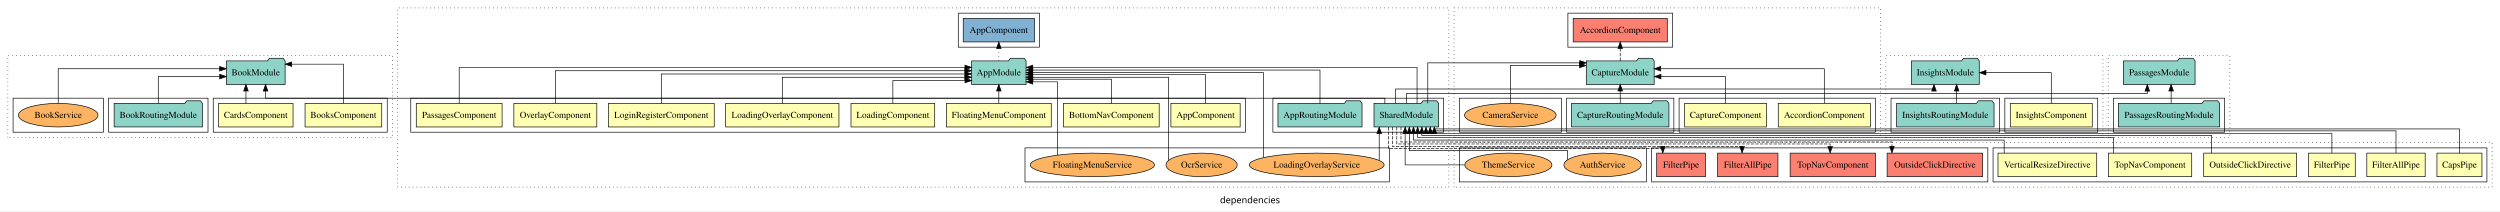
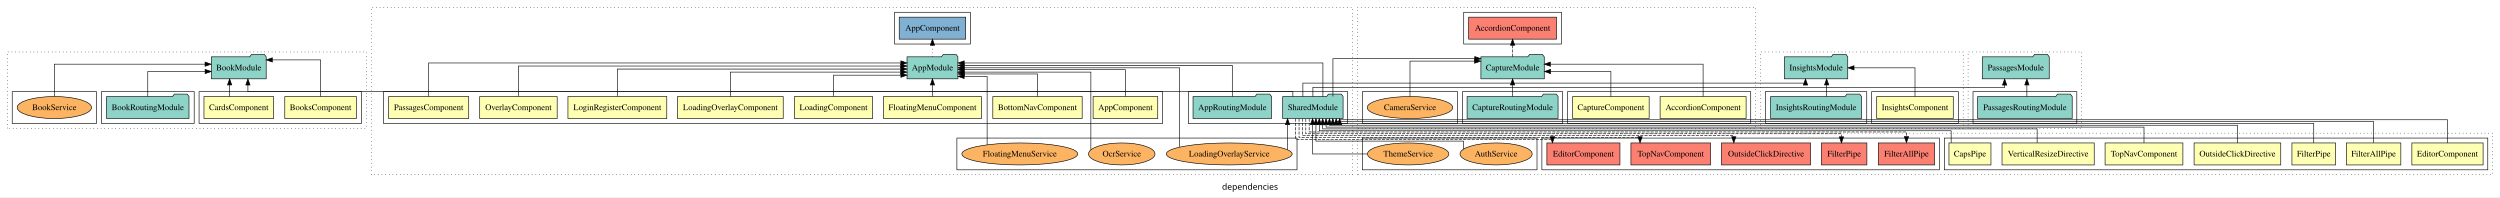
- <svg xmlns="http://www.w3.org/2000/svg" width="3822pt" height="323pt" viewBox="0.00 0.00 3822.00 322.80">
+ <svg xmlns="http://www.w3.org/2000/svg" width="4094pt" height="323pt" viewBox="0.00 0.00 4094.00 322.80">
  <g id="graph0" class="graph" transform="scale(1 1) rotate(0) translate(4 318.8)">
-     <polygon fill="white" stroke="transparent" points="-4,4 -4,-318.8 3818,-318.8 3818,4 -4,4" />
-     <text text-anchor="middle" x="1907" y="-8.2" font-family="sans-serif" font-size="14.00">dependencies</text>
+     <polygon fill="white" stroke="transparent" points="-4,4 -4,-318.8 4090,-318.8 4090,4 -4,4" />
+     <text text-anchor="middle" x="2043" y="-8.2" font-family="sans-serif" font-size="14.00">dependencies</text>
    <g id="clust1" class="cluster">
      <polygon fill="none" stroke="black" stroke-dasharray="1,5" points="604,-32.8 604,-306.8 2211,-306.8 2211,-32.8 604,-32.8" />
    </g>
    <g id="clust2" class="cluster">
      <polygon fill="none" stroke="black" points="624,-116.8 624,-168.8 1900,-168.8 1900,-116.8 624,-116.8" />
    </g>
    <g id="clust11" class="cluster">
      <polygon fill="none" stroke="black" points="1942,-116.8 1942,-168.8 2203,-168.8 2203,-116.8 1942,-116.8" />
    </g>
    <g id="clust13" class="cluster">
      <polygon fill="none" stroke="black" points="1461,-246.8 1461,-298.8 1585,-298.8 1585,-246.8 1461,-246.8" />
    </g>
    <g id="clust14" class="cluster">
      <polygon fill="none" stroke="black" points="1563,-40.8 1563,-92.8 2120,-92.8 2120,-40.8 1563,-40.8" />
    </g>
    <g id="clust21" class="cluster">
      <polygon fill="none" stroke="black" stroke-dasharray="1,5" points="8,-108.8 8,-233.8 596,-233.8 596,-108.8 8,-108.8" />
    </g>
    <g id="clust22" class="cluster">
      <polygon fill="none" stroke="black" points="322,-116.8 322,-168.8 588,-168.8 588,-116.8 322,-116.8" />
    </g>
    <g id="clust25" class="cluster">
      <polygon fill="none" stroke="black" points="162,-116.8 162,-168.8 314,-168.8 314,-116.8 162,-116.8" />
    </g>
    <g id="clust28" class="cluster">
      <polygon fill="none" stroke="black" points="16,-116.8 16,-168.8 154,-168.8 154,-116.8 16,-116.8" />
    </g>
    <g id="clust35" class="cluster">
      <polygon fill="none" stroke="black" stroke-dasharray="1,5" points="2219,-108.8 2219,-306.8 2871,-306.8 2871,-108.8 2219,-108.8" />
    </g>
    <g id="clust36" class="cluster">
      <polygon fill="none" stroke="black" points="2563,-116.8 2563,-168.8 2863,-168.8 2863,-116.8 2563,-116.8" />
    </g>
    <g id="clust39" class="cluster">
      <polygon fill="none" stroke="black" points="2391,-116.8 2391,-168.8 2555,-168.8 2555,-116.8 2391,-116.8" />
    </g>
    <g id="clust40" class="cluster">
      <polygon fill="none" stroke="black" points="2393,-246.8 2393,-298.8 2553,-298.8 2553,-246.8 2393,-246.8" />
    </g>
    <g id="clust42" class="cluster">
      <polygon fill="none" stroke="black" points="2227,-116.8 2227,-168.8 2383,-168.8 2383,-116.8 2227,-116.8" />
    </g>
    <g id="clust49" class="cluster">
      <polygon fill="none" stroke="black" stroke-dasharray="1,5" points="2879,-108.8 2879,-233.8 3211,-233.8 3211,-108.8 2879,-108.8" />
    </g>
    <g id="clust50" class="cluster">
      <polygon fill="none" stroke="black" points="3061,-116.8 3061,-168.8 3203,-168.8 3203,-116.8 3061,-116.8" />
    </g>
    <g id="clust52" class="cluster">
      <polygon fill="none" stroke="black" points="2887,-116.8 2887,-168.8 3053,-168.8 3053,-116.8 2887,-116.8" />
    </g>
    <g id="clust62" class="cluster">
      <polygon fill="none" stroke="black" stroke-dasharray="1,5" points="3219,-108.8 3219,-233.8 3405,-233.8 3405,-108.8 3219,-108.8" />
    </g>
    <g id="clust64" class="cluster">
      <polygon fill="none" stroke="black" points="3227,-116.8 3227,-168.8 3397,-168.8 3397,-116.8 3227,-116.8" />
    </g>
    <g id="clust74" class="cluster">
-       <polygon fill="none" stroke="black" stroke-dasharray="1,5" points="2219,-32.8 2219,-100.8 3806,-100.8 3806,-32.8 2219,-32.8" />
+       <polygon fill="none" stroke="black" stroke-dasharray="1,5" points="2219,-32.8 2219,-100.8 4078,-100.8 4078,-32.8 2219,-32.8" />
    </g>
    <g id="clust75" class="cluster">
-       <polygon fill="none" stroke="black" points="3043,-40.8 3043,-92.8 3798,-92.8 3798,-40.8 3043,-40.8" />
-     </g>
-     <g id="clust83" class="cluster">
-       <polygon fill="none" stroke="black" points="2521,-40.8 2521,-92.8 3035,-92.8 3035,-40.8 2521,-40.8" />
-     </g>
-     <g id="clust85" class="cluster">
+       <polygon fill="none" stroke="black" points="3180,-40.8 3180,-92.8 4070,-92.8 4070,-40.8 3180,-40.8" />
+     </g>
+     <g id="clust84" class="cluster">
+       <polygon fill="none" stroke="black" points="2521,-40.8 2521,-92.8 3172,-92.8 3172,-40.8 2521,-40.8" />
+     </g>
+     <g id="clust86" class="cluster">
      <polygon fill="none" stroke="black" points="2227,-40.8 2227,-92.8 2513,-92.8 2513,-40.8 2227,-40.8" />
    </g>
    <g id="node1" class="node">
      <polygon fill="#ffffb3" stroke="black" points="1891.94,-160.8 1786.06,-160.8 1786.06,-124.8 1891.94,-124.8 1891.94,-160.8" />
      <text text-anchor="middle" x="1839" y="-138.6" font-family="Times,serif" font-size="14.00">AppComponent</text>
    </g>
    <g id="node9" class="node">
      <polygon fill="#8dd3c7" stroke="black" points="1564.66,-225.8 1561.66,-229.8 1540.66,-229.8 1537.66,-225.8 1481.34,-225.8 1481.34,-189.8 1564.66,-189.8 1564.66,-225.8" />
      <text text-anchor="middle" x="1523" y="-203.6" font-family="Times,serif" font-size="14.00">AppModule</text>
    </g>
    <g id="edge1" class="edge">
      <path fill="none" stroke="black" d="M1839,-161.07C1839,-179.36 1839,-204.8 1839,-204.8 1839,-204.8 1574.96,-204.8 1574.96,-204.8" />
      <polygon fill="black" stroke="black" points="1574.96,-201.3 1564.96,-204.8 1574.96,-208.3 1574.96,-201.3" />
    </g>
    <g id="node2" class="node">
      <polygon fill="#ffffb3" stroke="black" points="1768.16,-160.8 1621.84,-160.8 1621.84,-124.8 1768.16,-124.8 1768.16,-160.8" />
      <text text-anchor="middle" x="1695" y="-138.6" font-family="Times,serif" font-size="14.00">BottomNavComponent</text>
    </g>
    <g id="edge2" class="edge">
      <path fill="none" stroke="black" d="M1695,-160.81C1695,-176.85 1695,-197.8 1695,-197.8 1695,-197.8 1575.08,-197.8 1575.08,-197.8" />
      <polygon fill="black" stroke="black" points="1575.08,-194.3 1565.08,-197.8 1575.08,-201.3 1575.08,-194.3" />
    </g>
    <g id="node3" class="node">
      <polygon fill="#ffffb3" stroke="black" points="1603.16,-160.8 1442.84,-160.8 1442.84,-124.8 1603.16,-124.8 1603.16,-160.8" />
      <text text-anchor="middle" x="1523" y="-138.6" font-family="Times,serif" font-size="14.00">FloatingMenuComponent</text>
    </g>
    <g id="edge3" class="edge">
      <path fill="none" stroke="black" d="M1523,-160.91C1523,-160.91 1523,-179.79 1523,-179.79" />
      <polygon fill="black" stroke="black" points="1519.5,-179.79 1523,-189.79 1526.5,-179.79 1519.5,-179.79" />
    </g>
    <g id="node4" class="node">
      <polygon fill="#ffffb3" stroke="black" points="1424.99,-160.8 1297.01,-160.8 1297.01,-124.8 1424.99,-124.8 1424.99,-160.8" />
      <text text-anchor="middle" x="1361" y="-138.6" font-family="Times,serif" font-size="14.00">LoadingComponent</text>
    </g>
    <g id="edge4" class="edge">
      <path fill="none" stroke="black" d="M1361,-161.04C1361,-176.37 1361,-195.8 1361,-195.8 1361,-195.8 1471.28,-195.8 1471.28,-195.8" />
      <polygon fill="black" stroke="black" points="1471.28,-199.3 1481.28,-195.8 1471.28,-192.3 1471.28,-199.3" />
    </g>
    <g id="node5" class="node">
      <polygon fill="#ffffb3" stroke="black" points="1278.58,-160.8 1105.42,-160.8 1105.42,-124.8 1278.58,-124.8 1278.58,-160.8" />
      <text text-anchor="middle" x="1192" y="-138.6" font-family="Times,serif" font-size="14.00">LoadingOverlayComponent</text>
    </g>
    <g id="edge5" class="edge">
      <path fill="none" stroke="black" d="M1192,-160.83C1192,-177.86 1192,-200.8 1192,-200.8 1192,-200.8 1471.08,-200.8 1471.08,-200.8" />
      <polygon fill="black" stroke="black" points="1471.08,-204.3 1481.08,-200.8 1471.08,-197.3 1471.08,-204.3" />
    </g>
    <g id="node6" class="node">
      <polygon fill="#ffffb3" stroke="black" points="1087.93,-160.8 926.07,-160.8 926.07,-124.8 1087.93,-124.8 1087.93,-160.8" />
      <text text-anchor="middle" x="1007" y="-138.6" font-family="Times,serif" font-size="14.00">LoginRegisterComponent</text>
    </g>
    <g id="edge6" class="edge">
      <path fill="none" stroke="black" d="M1007,-161.02C1007,-179.63 1007,-205.8 1007,-205.8 1007,-205.8 1471.21,-205.8 1471.21,-205.8" />
      <polygon fill="black" stroke="black" points="1471.21,-209.3 1481.21,-205.8 1471.21,-202.3 1471.21,-209.3" />
    </g>
    <g id="node7" class="node">
      <polygon fill="#ffffb3" stroke="black" points="908.42,-160.8 781.58,-160.8 781.58,-124.8 908.42,-124.8 908.42,-160.8" />
      <text text-anchor="middle" x="845" y="-138.6" font-family="Times,serif" font-size="14.00">OverlayComponent</text>
    </g>
    <g id="edge7" class="edge">
      <path fill="none" stroke="black" d="M845,-161.02C845,-181.17 845,-210.8 845,-210.8 845,-210.8 1471.1,-210.8 1471.1,-210.8" />
      <polygon fill="black" stroke="black" points="1471.1,-214.3 1481.1,-210.8 1471.1,-207.3 1471.1,-214.3" />
    </g>
    <g id="node8" class="node">
      <polygon fill="#ffffb3" stroke="black" points="763.6,-160.8 632.4,-160.8 632.4,-124.8 763.6,-124.8 763.6,-160.8" />
      <text text-anchor="middle" x="698" y="-138.6" font-family="Times,serif" font-size="14.00">PassagesComponent</text>
    </g>
    <g id="edge8" class="edge">
      <path fill="none" stroke="black" d="M698,-160.84C698,-182.46 698,-215.8 698,-215.8 698,-215.8 1471.24,-215.8 1471.24,-215.8" />
      <polygon fill="black" stroke="black" points="1471.24,-219.3 1481.24,-215.8 1471.24,-212.3 1471.24,-219.3" />
    </g>
    <g id="node12" class="node">
      <polygon fill="#80b1d3" stroke="black" points="1577.44,-290.8 1468.56,-290.8 1468.56,-254.8 1577.44,-254.8 1577.44,-290.8" />
      <text text-anchor="middle" x="1523" y="-268.6" font-family="Times,serif" font-size="14.00">AppComponent </text>
    </g>
    <g id="edge11" class="edge">
      <path fill="none" stroke="black" stroke-dasharray="1,5" d="M1523,-225.91C1523,-225.91 1523,-244.79 1523,-244.79" />
      <polygon fill="black" stroke="black" points="1519.5,-244.79 1523,-254.79 1526.5,-244.79 1519.5,-244.79" />
    </g>
    <g id="node10" class="node">
      <polygon fill="#8dd3c7" stroke="black" points="2078.28,-160.8 2075.28,-164.8 2054.28,-164.8 2051.28,-160.8 1949.72,-160.8 1949.72,-124.8 2078.28,-124.8 2078.28,-160.8" />
      <text text-anchor="middle" x="2014" y="-138.6" font-family="Times,serif" font-size="14.00">AppRoutingModule</text>
    </g>
    <g id="edge9" class="edge">
      <path fill="none" stroke="black" d="M2014,-160.93C2014,-181.37 2014,-211.8 2014,-211.8 2014,-211.8 1574.86,-211.8 1574.86,-211.8" />
      <polygon fill="black" stroke="black" points="1574.86,-208.3 1564.86,-211.8 1574.86,-215.3 1574.86,-208.3" />
    </g>
    <g id="node11" class="node">
      <polygon fill="#8dd3c7" stroke="black" points="2195.43,-160.8 2192.43,-164.8 2171.43,-164.8 2168.43,-160.8 2096.57,-160.8 2096.57,-124.8 2195.43,-124.8 2195.43,-160.8" />
      <text text-anchor="middle" x="2146" y="-138.6" font-family="Times,serif" font-size="14.00">SharedModule</text>
    </g>
    <g id="edge10" class="edge">
      <path fill="none" stroke="black" d="M2162.4,-160.84C2162.4,-182.46 2162.4,-215.8 2162.4,-215.8 2162.4,-215.8 1574.95,-215.8 1574.95,-215.8" />
      <polygon fill="black" stroke="black" points="1574.95,-212.3 1564.95,-215.8 1574.95,-219.3 1574.95,-212.3" />
    </g>
    <g id="node18" class="node">
      <polygon fill="#8dd3c7" stroke="black" points="431.89,-225.8 428.89,-229.8 407.89,-229.8 404.89,-225.8 342.11,-225.8 342.11,-189.8 431.89,-189.8 431.89,-225.8" />
      <text text-anchor="middle" x="387" y="-203.6" font-family="Times,serif" font-size="14.00">BookModule</text>
    </g>
    <g id="edge18" class="edge">
      <path fill="none" stroke="black" d="M2113.19,-160.86C2113.19,-165.29 2113.19,-168.8 2113.19,-168.8 2113.19,-168.8 401.98,-168.8 401.98,-168.8 401.98,-168.8 401.98,-179.67 401.98,-179.67" />
      <polygon fill="black" stroke="black" points="398.48,-179.67 401.98,-189.67 405.48,-179.67 398.48,-179.67" />
    </g>
    <g id="node23" class="node">
      <polygon fill="#8dd3c7" stroke="black" points="2524.87,-225.8 2521.87,-229.8 2500.87,-229.8 2497.87,-225.8 2421.13,-225.8 2421.13,-189.8 2524.87,-189.8 2524.87,-225.8" />
      <text text-anchor="middle" x="2473" y="-203.6" font-family="Times,serif" font-size="14.00">CaptureModule</text>
    </g>
    <g id="edge23" class="edge">
      <path fill="none" stroke="black" d="M2178.81,-160.95C2178.81,-184.56 2178.81,-222.8 2178.81,-222.8 2178.81,-222.8 2411.08,-222.8 2411.08,-222.8" />
      <polygon fill="black" stroke="black" points="2411.08,-226.3 2421.08,-222.8 2411.08,-219.3 2411.08,-226.3" />
    </g>
    <g id="node28" class="node">
      <polygon fill="#8dd3c7" stroke="black" points="3021.89,-225.8 3018.89,-229.8 2997.89,-229.8 2994.89,-225.8 2918.11,-225.8 2918.11,-189.8 3021.89,-189.8 3021.89,-225.8" />
      <text text-anchor="middle" x="2970" y="-203.6" font-family="Times,serif" font-size="14.00">InsightsModule</text>
    </g>
    <g id="edge28" class="edge">
      <path fill="none" stroke="black" d="M2129.6,-160.93C2129.6,-171.51 2129.6,-182.8 2129.6,-182.8 2129.6,-182.8 2952.69,-182.8 2952.69,-182.8 2952.69,-182.8 2952.69,-183.48 2952.69,-183.48" />
      <polygon fill="black" stroke="black" points="2949.19,-179.63 2952.69,-189.63 2956.19,-179.63 2949.19,-179.63" />
    </g>
    <g id="node31" class="node">
      <polygon fill="#8dd3c7" stroke="black" points="3351.82,-225.8 3348.82,-229.8 3327.82,-229.8 3324.82,-225.8 3242.18,-225.8 3242.18,-189.8 3351.82,-189.8 3351.82,-225.8" />
      <text text-anchor="middle" x="3297" y="-203.6" font-family="Times,serif" font-size="14.00">PassagesModule</text>
    </g>
    <g id="edge30" class="edge">
      <path fill="none" stroke="black" d="M2146,-160.84C2146,-168.55 2146,-175.8 2146,-175.8 2146,-175.8 3278.78,-175.8 3278.78,-175.8 3278.78,-175.8 3278.78,-179.56 3278.78,-179.56" />
      <polygon fill="black" stroke="black" points="3275.28,-179.56 3278.78,-189.56 3282.28,-179.56 3275.28,-179.56" />
    </g>
-     <g id="node38" class="node">
-       <polygon fill="#fb8072" stroke="black" points="2714.11,-84.8 2621.89,-84.8 2621.89,-48.8 2714.11,-48.8 2714.11,-84.8" />
-       <text text-anchor="middle" x="2668" y="-62.6" font-family="Times,serif" font-size="14.00">FilterAllPipe </text>
-     </g>
-     <g id="edge37" class="edge">
-       <path fill="none" stroke="black" stroke-dasharray="5,2" d="M2125.04,-124.65C2125.04,-111.06 2125.04,-94.8 2125.04,-94.8 2125.04,-94.8 2659.26,-94.8 2659.26,-94.8 2659.26,-94.8 2659.26,-93.82 2659.26,-93.82" />
-       <polygon fill="black" stroke="black" points="2662.76,-95.01 2659.26,-85.01 2655.76,-95.01 2662.76,-95.01" />
-     </g>
    <g id="node39" class="node">
-       <polygon fill="#fb8072" stroke="black" points="2603.22,-84.8 2528.78,-84.8 2528.78,-48.8 2603.22,-48.8 2603.22,-84.8" />
-       <text text-anchor="middle" x="2566" y="-62.6" font-family="Times,serif" font-size="14.00">FilterPipe </text>
+       <polygon fill="#fb8072" stroke="black" points="2648.82,-84.8 2529.18,-84.8 2529.18,-48.8 2648.82,-48.8 2648.82,-84.8" />
+       <text text-anchor="middle" x="2589" y="-62.6" font-family="Times,serif" font-size="14.00">EditorComponent </text>
    </g>
    <g id="edge38" class="edge">
-       <path fill="none" stroke="black" stroke-dasharray="5,2" d="M2118.66,-124.68C2118.66,-110.02 2118.66,-91.8 2118.66,-91.8 2118.66,-91.8 2538.07,-91.8 2538.07,-91.8 2538.07,-91.8 2538.07,-91.12 2538.07,-91.12" />
-       <polygon fill="black" stroke="black" points="2541.57,-94.97 2538.07,-84.97 2534.57,-94.97 2541.57,-94.97" />
+       <path fill="none" stroke="black" stroke-dasharray="5,2" d="M2117.81,-124.61C2117.81,-109.62 2117.81,-90.8 2117.81,-90.8 2117.81,-90.8 2538.29,-90.8 2538.29,-90.8 2538.29,-90.8 2538.29,-90.22 2538.29,-90.22" />
+       <polygon fill="black" stroke="black" points="2541.79,-94.99 2538.29,-84.99 2534.79,-94.99 2541.79,-94.99" />
    </g>
    <g id="node40" class="node">
-       <polygon fill="#fb8072" stroke="black" points="3026.97,-84.8 2881.03,-84.8 2881.03,-48.8 3026.97,-48.8 3026.97,-84.8" />
-       <text text-anchor="middle" x="2954" y="-62.6" font-family="Times,serif" font-size="14.00">OutsideClickDirective </text>
+       <polygon fill="#fb8072" stroke="black" points="3164.11,-84.8 3071.89,-84.8 3071.89,-48.8 3164.11,-48.8 3164.11,-84.8" />
+       <text text-anchor="middle" x="3118" y="-62.6" font-family="Times,serif" font-size="14.00">FilterAllPipe </text>
    </g>
    <g id="edge39" class="edge">
-       <path fill="none" stroke="black" stroke-dasharray="5,2" d="M2137.8,-124.7C2137.8,-113.71 2137.8,-101.8 2137.8,-101.8 2137.8,-101.8 2888.38,-101.8 2888.38,-101.8 2888.38,-101.8 2888.38,-95.12 2888.38,-95.12" />
-       <polygon fill="black" stroke="black" points="2891.88,-95.12 2888.38,-85.12 2884.88,-95.12 2891.88,-95.12" />
+       <path fill="none" stroke="black" stroke-dasharray="5,2" d="M2139.92,-124.67C2139.92,-114.09 2139.92,-102.8 2139.92,-102.8 2139.92,-102.8 3118,-102.8 3118,-102.8 3118,-102.8 3118,-95.22 3118,-95.22" />
+       <polygon fill="black" stroke="black" points="3121.5,-95.22 3118,-85.22 3114.5,-95.22 3121.5,-95.22" />
    </g>
    <g id="node41" class="node">
-       <polygon fill="#fb8072" stroke="black" points="2863.21,-84.8 2732.79,-84.8 2732.79,-48.8 2863.21,-48.8 2863.21,-84.8" />
-       <text text-anchor="middle" x="2798" y="-62.6" font-family="Times,serif" font-size="14.00">TopNavComponent </text>
+       <polygon fill="#fb8072" stroke="black" points="3053.22,-84.8 2978.78,-84.8 2978.78,-48.8 3053.22,-48.8 3053.22,-84.8" />
+       <text text-anchor="middle" x="3016" y="-62.6" font-family="Times,serif" font-size="14.00">FilterPipe </text>
    </g>
    <g id="edge40" class="edge">
-       <path fill="none" stroke="black" stroke-dasharray="5,2" d="M2131.42,-124.65C2131.42,-112.53 2131.42,-98.8 2131.42,-98.8 2131.42,-98.8 2793.93,-98.8 2793.93,-98.8 2793.93,-98.8 2793.93,-95.04 2793.93,-95.04" />
-       <polygon fill="black" stroke="black" points="2797.43,-95.04 2793.93,-85.04 2790.43,-95.04 2797.43,-95.04" />
+       <path fill="none" stroke="black" stroke-dasharray="5,2" d="M2134.39,-124.31C2134.39,-112.66 2134.39,-99.8 2134.39,-99.8 2134.39,-99.8 3011.57,-99.8 3011.57,-99.8 3011.57,-99.8 3011.57,-94.84 3011.57,-94.84" />
+       <polygon fill="black" stroke="black" points="3015.07,-94.84 3011.57,-84.84 3008.07,-94.84 3015.07,-94.84" />
+     </g>
+     <g id="node42" class="node">
+       <polygon fill="#fb8072" stroke="black" points="2960.97,-84.8 2815.03,-84.8 2815.03,-48.8 2960.97,-48.8 2960.97,-84.8" />
+       <text text-anchor="middle" x="2888" y="-62.6" font-family="Times,serif" font-size="14.00">OutsideClickDirective </text>
+     </g>
+     <g id="edge41" class="edge">
+       <path fill="none" stroke="black" stroke-dasharray="5,2" d="M2128.86,-124.62C2128.86,-111.76 2128.86,-96.8 2128.86,-96.8 2128.86,-96.8 2835.24,-96.8 2835.24,-96.8 2835.24,-96.8 2835.24,-94.94 2835.24,-94.94" />
+       <polygon fill="black" stroke="black" points="2838.74,-94.94 2835.24,-84.94 2831.74,-94.94 2838.74,-94.94" />
+     </g>
+     <g id="node43" class="node">
+       <polygon fill="#fb8072" stroke="black" points="2797.21,-84.8 2666.79,-84.8 2666.79,-48.8 2797.21,-48.8 2797.21,-84.8" />
+       <text text-anchor="middle" x="2732" y="-62.6" font-family="Times,serif" font-size="14.00">TopNavComponent </text>
+     </g>
+     <g id="edge42" class="edge">
+       <path fill="none" stroke="black" stroke-dasharray="5,2" d="M2123.34,-124.55C2123.34,-110.62 2123.34,-93.8 2123.34,-93.8 2123.34,-93.8 2681.74,-93.8 2681.74,-93.8 2681.74,-93.8 2681.74,-92.92 2681.74,-92.92" />
+       <polygon fill="black" stroke="black" points="2685.24,-94.96 2681.74,-84.96 2678.24,-94.96 2685.24,-94.96" />
    </g>
    <g id="node13" class="node">
      <ellipse fill="#fdb462" stroke="black" cx="1666" cy="-66.8" rx="94.93" ry="18" />
      <text text-anchor="middle" x="1666" y="-62.6" font-family="Times,serif" font-size="14.00">FloatingMenuService</text>
    </g>
    <g id="edge12" class="edge">
      <path fill="none" stroke="black" d="M1612.5,-81.87C1612.5,-115.51 1612.5,-193.8 1612.5,-193.8 1612.5,-193.8 1574.87,-193.8 1574.87,-193.8" />
      <polygon fill="black" stroke="black" points="1574.87,-190.3 1564.87,-193.8 1574.87,-197.3 1574.87,-190.3" />
    </g>
    <g id="node14" class="node">
      <ellipse fill="#fdb462" stroke="black" cx="2009" cy="-66.8" rx="103.06" ry="18" />
      <text text-anchor="middle" x="2009" y="-62.6" font-family="Times,serif" font-size="14.00">LoadingOverlayService</text>
    </g>
    <g id="edge13" class="edge">
      <path fill="none" stroke="black" d="M1927.67,-78.34C1927.67,-112.01 1927.67,-207.8 1927.67,-207.8 1927.67,-207.8 1574.78,-207.8 1574.78,-207.8" />
      <polygon fill="black" stroke="black" points="1574.78,-204.3 1564.78,-207.8 1574.78,-211.3 1574.78,-204.3" />
    </g>
-     <g id="edge42" class="edge">
+     <g id="edge44" class="edge">
      <path fill="none" stroke="black" d="M2104.53,-73.81C2104.53,-73.81 2104.53,-114.69 2104.53,-114.69" />
      <polygon fill="black" stroke="black" points="2101.03,-114.69 2104.53,-124.69 2108.03,-114.69 2101.03,-114.69" />
    </g>
    <g id="node15" class="node">
      <ellipse fill="#fdb462" stroke="black" cx="1833" cy="-66.8" rx="54.44" ry="18" />
      <text text-anchor="middle" x="1833" y="-62.6" font-family="Times,serif" font-size="14.00">OcrService</text>
    </g>
    <g id="edge14" class="edge">
      <path fill="none" stroke="black" d="M1782.41,-73.63C1782.41,-100.94 1782.41,-200.8 1782.41,-200.8 1782.41,-200.8 1574.68,-200.8 1574.68,-200.8" />
      <polygon fill="black" stroke="black" points="1574.68,-197.3 1564.68,-200.8 1574.68,-204.3 1574.68,-197.3" />
    </g>
    <g id="node16" class="node">
      <polygon fill="#ffffb3" stroke="black" points="579.62,-160.8 462.38,-160.8 462.38,-124.8 579.62,-124.8 579.62,-160.8" />
      <text text-anchor="middle" x="521" y="-138.6" font-family="Times,serif" font-size="14.00">BooksComponent</text>
    </g>
    <g id="edge15" class="edge">
      <path fill="none" stroke="black" d="M521,-160.89C521,-183.93 521,-220.8 521,-220.8 521,-220.8 441.99,-220.8 441.99,-220.8" />
      <polygon fill="black" stroke="black" points="441.99,-217.3 431.99,-220.8 441.99,-224.3 441.99,-217.3" />
    </g>
    <g id="node17" class="node">
      <polygon fill="#ffffb3" stroke="black" points="443.99,-160.8 330.01,-160.8 330.01,-124.8 443.99,-124.8 443.99,-160.8" />
      <text text-anchor="middle" x="387" y="-138.6" font-family="Times,serif" font-size="14.00">CardsComponent</text>
    </g>
    <g id="edge16" class="edge">
      <path fill="none" stroke="black" d="M372.02,-160.91C372.02,-160.91 372.02,-179.79 372.02,-179.79" />
      <polygon fill="black" stroke="black" points="368.52,-179.79 372.02,-189.79 375.52,-179.79 368.52,-179.79" />
    </g>
    <g id="node19" class="node">
      <polygon fill="#8dd3c7" stroke="black" points="305.51,-160.8 302.51,-164.8 281.51,-164.8 278.51,-160.8 170.49,-160.8 170.49,-124.8 305.51,-124.8 305.51,-160.8" />
      <text text-anchor="middle" x="238" y="-138.6" font-family="Times,serif" font-size="14.00">BookRoutingModule</text>
    </g>
    <g id="edge17" class="edge">
      <path fill="none" stroke="black" d="M238,-160.82C238,-178.17 238,-201.8 238,-201.8 238,-201.8 331.89,-201.8 331.89,-201.8" />
      <polygon fill="black" stroke="black" points="331.89,-205.3 341.89,-201.8 331.89,-198.3 331.89,-205.3" />
    </g>
    <g id="node20" class="node">
      <ellipse fill="#fdb462" stroke="black" cx="85" cy="-142.8" rx="60.84" ry="18" />
      <text text-anchor="middle" x="85" y="-138.6" font-family="Times,serif" font-size="14.00">BookService</text>
    </g>
    <g id="edge19" class="edge">
      <path fill="none" stroke="black" d="M85,-161.08C85,-182.12 85,-213.8 85,-213.8 85,-213.8 331.79,-213.8 331.79,-213.8" />
      <polygon fill="black" stroke="black" points="331.79,-217.3 341.79,-213.8 331.79,-210.3 331.79,-217.3" />
    </g>
    <g id="node21" class="node">
      <polygon fill="#ffffb3" stroke="black" points="2855.42,-160.8 2714.58,-160.8 2714.58,-124.8 2855.42,-124.8 2855.42,-160.8" />
      <text text-anchor="middle" x="2785" y="-138.6" font-family="Times,serif" font-size="14.00">AccordionComponent</text>
    </g>
    <g id="edge20" class="edge">
      <path fill="none" stroke="black" d="M2785,-161.08C2785,-182.12 2785,-213.8 2785,-213.8 2785,-213.8 2534.87,-213.8 2534.87,-213.8" />
      <polygon fill="black" stroke="black" points="2534.87,-210.3 2524.87,-213.8 2534.87,-217.3 2534.87,-210.3" />
    </g>
    <g id="node22" class="node">
      <polygon fill="#ffffb3" stroke="black" points="2696.65,-160.8 2571.35,-160.8 2571.35,-124.8 2696.65,-124.8 2696.65,-160.8" />
      <text text-anchor="middle" x="2634" y="-138.6" font-family="Times,serif" font-size="14.00">CaptureComponent</text>
    </g>
    <g id="edge21" class="edge">
      <path fill="none" stroke="black" d="M2634,-160.82C2634,-178.17 2634,-201.8 2634,-201.8 2634,-201.8 2535.27,-201.8 2535.27,-201.8" />
      <polygon fill="black" stroke="black" points="2535.27,-198.3 2525.27,-201.8 2535.27,-205.3 2535.27,-198.3" />
    </g>
    <g id="node25" class="node">
      <polygon fill="#fb8072" stroke="black" points="2544.92,-290.8 2401.08,-290.8 2401.08,-254.8 2544.92,-254.8 2544.92,-290.8" />
      <text text-anchor="middle" x="2473" y="-268.6" font-family="Times,serif" font-size="14.00">AccordionComponent </text>
    </g>
    <g id="edge24" class="edge">
      <path fill="none" stroke="black" stroke-dasharray="5,2" d="M2473,-225.91C2473,-225.91 2473,-244.79 2473,-244.79" />
      <polygon fill="black" stroke="black" points="2469.5,-244.79 2473,-254.79 2476.5,-244.79 2469.5,-244.79" />
    </g>
    <g id="node24" class="node">
      <polygon fill="#8dd3c7" stroke="black" points="2547.49,-160.8 2544.49,-164.8 2523.49,-164.8 2520.49,-160.8 2398.51,-160.8 2398.51,-124.8 2547.49,-124.8 2547.49,-160.8" />
      <text text-anchor="middle" x="2473" y="-138.6" font-family="Times,serif" font-size="14.00">CaptureRoutingModule</text>
    </g>
    <g id="edge22" class="edge">
      <path fill="none" stroke="black" d="M2473,-160.91C2473,-160.91 2473,-179.79 2473,-179.79" />
      <polygon fill="black" stroke="black" points="2469.5,-179.79 2473,-189.79 2476.5,-179.79 2469.5,-179.79" />
    </g>
    <g id="node26" class="node">
      <ellipse fill="#fdb462" stroke="black" cx="2305" cy="-142.8" rx="70.04" ry="18" />
      <text text-anchor="middle" x="2305" y="-138.6" font-family="Times,serif" font-size="14.00">CameraService</text>
    </g>
    <g id="edge25" class="edge">
      <path fill="none" stroke="black" d="M2305,-160.81C2305,-183.29 2305,-218.8 2305,-218.8 2305,-218.8 2410.76,-218.8 2410.76,-218.8" />
      <polygon fill="black" stroke="black" points="2410.76,-222.3 2420.76,-218.8 2410.76,-215.3 2410.76,-222.3" />
    </g>
    <g id="node27" class="node">
      <polygon fill="#ffffb3" stroke="black" points="3194.67,-160.8 3069.33,-160.8 3069.33,-124.8 3194.67,-124.8 3194.67,-160.8" />
      <text text-anchor="middle" x="3132" y="-138.6" font-family="Times,serif" font-size="14.00">InsightsComponent</text>
    </g>
    <g id="edge26" class="edge">
      <path fill="none" stroke="black" d="M3132,-160.91C3132,-180.14 3132,-207.8 3132,-207.8 3132,-207.8 3032.15,-207.8 3032.15,-207.8" />
      <polygon fill="black" stroke="black" points="3032.15,-204.3 3022.15,-207.8 3032.15,-211.3 3032.15,-204.3" />
    </g>
    <g id="node29" class="node">
      <polygon fill="#8dd3c7" stroke="black" points="3044.51,-160.8 3041.51,-164.8 3020.51,-164.8 3017.51,-160.8 2895.49,-160.8 2895.49,-124.8 3044.51,-124.8 3044.51,-160.8" />
      <text text-anchor="middle" x="2970" y="-138.6" font-family="Times,serif" font-size="14.00">InsightsRoutingModule</text>
    </g>
    <g id="edge27" class="edge">
      <path fill="none" stroke="black" d="M2987.31,-160.91C2987.31,-160.91 2987.31,-179.79 2987.31,-179.79" />
      <polygon fill="black" stroke="black" points="2983.82,-179.79 2987.31,-189.79 2990.82,-179.79 2983.82,-179.79" />
    </g>
    <g id="node30" class="node">
      <polygon fill="#8dd3c7" stroke="black" points="3389.44,-160.8 3386.44,-164.8 3365.44,-164.8 3362.44,-160.8 3234.56,-160.8 3234.56,-124.8 3389.44,-124.8 3389.44,-160.8" />
      <text text-anchor="middle" x="3312" y="-138.6" font-family="Times,serif" font-size="14.00">PassagesRoutingModule</text>
    </g>
    <g id="edge29" class="edge">
      <path fill="none" stroke="black" d="M3315.22,-160.91C3315.22,-160.91 3315.22,-179.79 3315.22,-179.79" />
      <polygon fill="black" stroke="black" points="3311.72,-179.79 3315.22,-189.79 3318.72,-179.79 3311.72,-179.79" />
    </g>
    <g id="node32" class="node">
-       <polygon fill="#ffffb3" stroke="black" points="3790.39,-84.8 3721.61,-84.8 3721.61,-48.8 3790.39,-48.8 3790.39,-84.8" />
-       <text text-anchor="middle" x="3756" y="-62.6" font-family="Times,serif" font-size="14.00">CapsPipe</text>
+       <polygon fill="#ffffb3" stroke="black" points="3256.39,-84.8 3187.61,-84.8 3187.61,-48.8 3256.39,-48.8 3256.39,-84.8" />
+       <text text-anchor="middle" x="3222" y="-62.6" font-family="Times,serif" font-size="14.00">CapsPipe</text>
    </g>
    <g id="edge31" class="edge">
-       <path fill="none" stroke="black" d="M3756,-84.81C3756,-100.85 3756,-121.8 3756,-121.8 3756,-121.8 2188.83,-121.8 2188.83,-121.8 2188.83,-121.8 2188.83,-122.09 2188.83,-122.09" />
-       <polygon fill="black" stroke="black" points="2185.33,-114.72 2188.83,-124.72 2192.33,-114.72 2185.33,-114.72" />
+       <path fill="none" stroke="black" d="M3191.19,-84.91C3191.19,-94.7 3191.19,-104.8 3191.19,-104.8 3191.19,-104.8 2156.51,-104.8 2156.51,-104.8 2156.51,-104.8 2156.51,-114.69 2156.51,-114.69" />
+       <polygon fill="black" stroke="black" points="2153.01,-114.69 2156.51,-124.69 2160.01,-114.69 2153.01,-114.69" />
    </g>
    <g id="node33" class="node">
-       <polygon fill="#ffffb3" stroke="black" points="3703.61,-84.8 3614.39,-84.8 3614.39,-48.8 3703.61,-48.8 3703.61,-84.8" />
-       <text text-anchor="middle" x="3659" y="-62.6" font-family="Times,serif" font-size="14.00">FilterAllPipe</text>
+       <polygon fill="#ffffb3" stroke="black" points="4062.32,-84.8 3945.68,-84.8 3945.68,-48.8 4062.32,-48.8 4062.32,-84.8" />
+       <text text-anchor="middle" x="4004" y="-62.6" font-family="Times,serif" font-size="14.00">EditorComponent</text>
    </g>
    <g id="edge32" class="edge">
-       <path fill="none" stroke="black" d="M3659,-84.99C3659,-99.98 3659,-118.8 3659,-118.8 3659,-118.8 2182.45,-118.8 2182.45,-118.8 2182.45,-118.8 2182.45,-119.38 2182.45,-119.38" />
-       <polygon fill="black" stroke="black" points="2178.95,-114.61 2182.45,-124.61 2185.95,-114.61 2178.95,-114.61" />
+       <path fill="none" stroke="black" d="M4004,-84.83C4004,-101.2 4004,-122.8 4004,-122.8 4004,-122.8 2189.68,-122.8 2189.68,-122.8 2189.68,-122.8 2189.68,-122.98 2189.68,-122.98" />
+       <polygon fill="black" stroke="black" points="2186.19,-114.65 2189.68,-124.65 2193.19,-114.65 2186.19,-114.65" />
    </g>
    <g id="node34" class="node">
-       <polygon fill="#ffffb3" stroke="black" points="3596.72,-84.8 3525.28,-84.8 3525.28,-48.8 3596.72,-48.8 3596.72,-84.8" />
-       <text text-anchor="middle" x="3561" y="-62.6" font-family="Times,serif" font-size="14.00">FilterPipe</text>
+       <polygon fill="#ffffb3" stroke="black" points="3927.61,-84.8 3838.39,-84.8 3838.39,-48.8 3927.61,-48.8 3927.61,-84.8" />
+       <text text-anchor="middle" x="3883" y="-62.6" font-family="Times,serif" font-size="14.00">FilterAllPipe</text>
    </g>
    <g id="edge33" class="edge">
-       <path fill="none" stroke="black" d="M3561,-84.95C3561,-98.54 3561,-114.8 3561,-114.8 3561,-114.8 2176.07,-114.8 2176.07,-114.8 2176.07,-114.8 2176.07,-115.78 2176.07,-115.78" />
-       <polygon fill="black" stroke="black" points="2172.57,-114.59 2176.07,-124.59 2179.57,-114.59 2172.57,-114.59" />
+       <path fill="none" stroke="black" d="M3883,-85.04C3883,-100.37 3883,-119.8 3883,-119.8 3883,-119.8 2184.16,-119.8 2184.16,-119.8 2184.16,-119.8 2184.16,-120.29 2184.16,-120.29" />
+       <polygon fill="black" stroke="black" points="2180.66,-114.68 2184.16,-124.68 2187.66,-114.68 2180.66,-114.68" />
    </g>
    <g id="node35" class="node">
-       <polygon fill="#ffffb3" stroke="black" points="3506.97,-84.8 3365.03,-84.8 3365.03,-48.8 3506.97,-48.8 3506.97,-84.8" />
-       <text text-anchor="middle" x="3436" y="-62.6" font-family="Times,serif" font-size="14.00">OutsideClickDirective</text>
+       <polygon fill="#ffffb3" stroke="black" points="3820.72,-84.8 3749.28,-84.8 3749.28,-48.8 3820.72,-48.8 3820.72,-84.8" />
+       <text text-anchor="middle" x="3785" y="-62.6" font-family="Times,serif" font-size="14.00">FilterPipe</text>
    </g>
    <g id="edge34" class="edge">
-       <path fill="none" stroke="black" d="M3377.12,-84.84C3377.12,-97.36 3377.12,-111.8 3377.12,-111.8 3377.12,-111.8 2169.69,-111.8 2169.69,-111.8 2169.69,-111.8 2169.69,-114.77 2169.69,-114.77" />
-       <polygon fill="black" stroke="black" points="2166.2,-114.77 2169.69,-124.77 2173.2,-114.77 2166.2,-114.77" />
+       <path fill="none" stroke="black" d="M3785,-84.85C3785,-99.17 3785,-116.8 3785,-116.8 3785,-116.8 2178.63,-116.8 2178.63,-116.8 2178.63,-116.8 2178.63,-117.59 2178.63,-117.59" />
+       <polygon fill="black" stroke="black" points="2175.13,-114.74 2178.63,-124.74 2182.13,-114.74 2175.13,-114.74" />
    </g>
    <g id="node36" class="node">
-       <polygon fill="#ffffb3" stroke="black" points="3346.71,-84.8 3219.29,-84.8 3219.29,-48.8 3346.71,-48.8 3346.71,-84.8" />
-       <text text-anchor="middle" x="3283" y="-62.6" font-family="Times,serif" font-size="14.00">TopNavComponent</text>
+       <polygon fill="#ffffb3" stroke="black" points="3730.97,-84.8 3589.03,-84.8 3589.03,-48.8 3730.97,-48.8 3730.97,-84.8" />
+       <text text-anchor="middle" x="3660" y="-62.6" font-family="Times,serif" font-size="14.00">OutsideClickDirective</text>
    </g>
    <g id="edge35" class="edge">
-       <path fill="none" stroke="black" d="M3227.09,-84.86C3227.09,-96.24 3227.09,-108.8 3227.09,-108.8 3227.09,-108.8 2163.32,-108.8 2163.32,-108.8 2163.32,-108.8 2163.32,-114.61 2163.32,-114.61" />
-       <polygon fill="black" stroke="black" points="2159.82,-114.61 2163.32,-124.61 2166.82,-114.61 2159.82,-114.61" />
+       <path fill="none" stroke="black" d="M3660,-84.84C3660,-98.09 3660,-113.8 3660,-113.8 3660,-113.8 2173.1,-113.8 2173.1,-113.8 2173.1,-113.8 2173.1,-114.88 2173.1,-114.88" />
+       <polygon fill="black" stroke="black" points="2169.6,-114.6 2173.1,-124.6 2176.6,-114.6 2169.6,-114.6" />
    </g>
    <g id="node37" class="node">
-       <polygon fill="#ffffb3" stroke="black" points="3201.48,-84.8 3050.52,-84.8 3050.52,-48.8 3201.48,-48.8 3201.48,-84.8" />
-       <text text-anchor="middle" x="3126" y="-62.6" font-family="Times,serif" font-size="14.00">VerticalResizeDirective</text>
+       <polygon fill="#ffffb3" stroke="black" points="3570.71,-84.8 3443.29,-84.8 3443.29,-48.8 3570.71,-48.8 3570.71,-84.8" />
+       <text text-anchor="middle" x="3507" y="-62.6" font-family="Times,serif" font-size="14.00">TopNavComponent</text>
    </g>
    <g id="edge36" class="edge">
-       <path fill="none" stroke="black" d="M3059.96,-84.91C3059.96,-94.7 3059.96,-104.8 3059.96,-104.8 3059.96,-104.8 2156.94,-104.8 2156.94,-104.8 2156.94,-104.8 2156.94,-114.69 2156.94,-114.69" />
-       <polygon fill="black" stroke="black" points="2153.44,-114.69 2156.94,-124.69 2160.44,-114.69 2153.44,-114.69" />
-     </g>
-     <g id="node42" class="node">
+       <path fill="none" stroke="black" d="M3507,-84.95C3507,-97.07 3507,-110.8 3507,-110.8 3507,-110.8 2167.57,-110.8 2167.57,-110.8 2167.57,-110.8 2167.57,-114.56 2167.57,-114.56" />
+       <polygon fill="black" stroke="black" points="2164.07,-114.56 2167.57,-124.56 2171.07,-114.56 2164.07,-114.56" />
+     </g>
+     <g id="node38" class="node">
+       <polygon fill="#ffffb3" stroke="black" points="3425.48,-84.8 3274.52,-84.8 3274.52,-48.8 3425.48,-48.8 3425.48,-84.8" />
+       <text text-anchor="middle" x="3350" y="-62.6" font-family="Times,serif" font-size="14.00">VerticalResizeDirective</text>
+     </g>
+     <g id="edge37" class="edge">
+       <path fill="none" stroke="black" d="M3331.99,-84.9C3331.99,-95.89 3331.99,-107.8 3331.99,-107.8 3331.99,-107.8 2162.04,-107.8 2162.04,-107.8 2162.04,-107.8 2162.04,-114.48 2162.04,-114.48" />
+       <polygon fill="black" stroke="black" points="2158.54,-114.48 2162.04,-124.48 2165.54,-114.48 2158.54,-114.48" />
+     </g>
+     <g id="node44" class="node">
      <ellipse fill="#fdb462" stroke="black" cx="2446" cy="-66.8" rx="59.11" ry="18" />
      <text text-anchor="middle" x="2446" y="-62.6" font-family="Times,serif" font-size="14.00">AuthService</text>
    </g>
-     <g id="edge41" class="edge">
-       <path fill="none" stroke="black" d="M2392.6,-74.74C2392.6,-81.04 2392.6,-88.8 2392.6,-88.8 2392.6,-88.8 2150.56,-88.8 2150.56,-88.8 2150.56,-88.8 2150.56,-114.52 2150.56,-114.52" />
-       <polygon fill="black" stroke="black" points="2147.06,-114.52 2150.56,-124.52 2154.06,-114.52 2147.06,-114.52" />
-     </g>
-     <g id="node43" class="node">
+     <g id="edge43" class="edge">
+       <path fill="none" stroke="black" d="M2392.6,-74.86C2392.6,-80.78 2392.6,-87.8 2392.6,-87.8 2392.6,-87.8 2150.98,-87.8 2150.98,-87.8 2150.98,-87.8 2150.98,-114.79 2150.98,-114.79" />
+       <polygon fill="black" stroke="black" points="2147.48,-114.79 2150.98,-124.79 2154.48,-114.79 2147.48,-114.79" />
+     </g>
+     <g id="node45" class="node">
      <ellipse fill="#fdb462" stroke="black" cx="2302" cy="-66.8" rx="66.61" ry="18" />
      <text text-anchor="middle" x="2302" y="-62.6" font-family="Times,serif" font-size="14.00">ThemeService</text>
    </g>
-     <g id="edge43" class="edge">
-       <path fill="none" stroke="black" d="M2235.07,-66.8C2192.05,-66.8 2144.18,-66.8 2144.18,-66.8 2144.18,-66.8 2144.18,-114.79 2144.18,-114.79" />
-       <polygon fill="black" stroke="black" points="2140.68,-114.79 2144.18,-124.79 2147.68,-114.79 2140.68,-114.79" />
+     <g id="edge45" class="edge">
+       <path fill="none" stroke="black" d="M2235.16,-66.8C2192.61,-66.8 2145.45,-66.8 2145.45,-66.8 2145.45,-66.8 2145.45,-114.79 2145.45,-114.79" />
+       <polygon fill="black" stroke="black" points="2141.95,-114.79 2145.45,-124.79 2148.95,-114.79 2141.95,-114.79" />
    </g>
  </g>
</svg>
